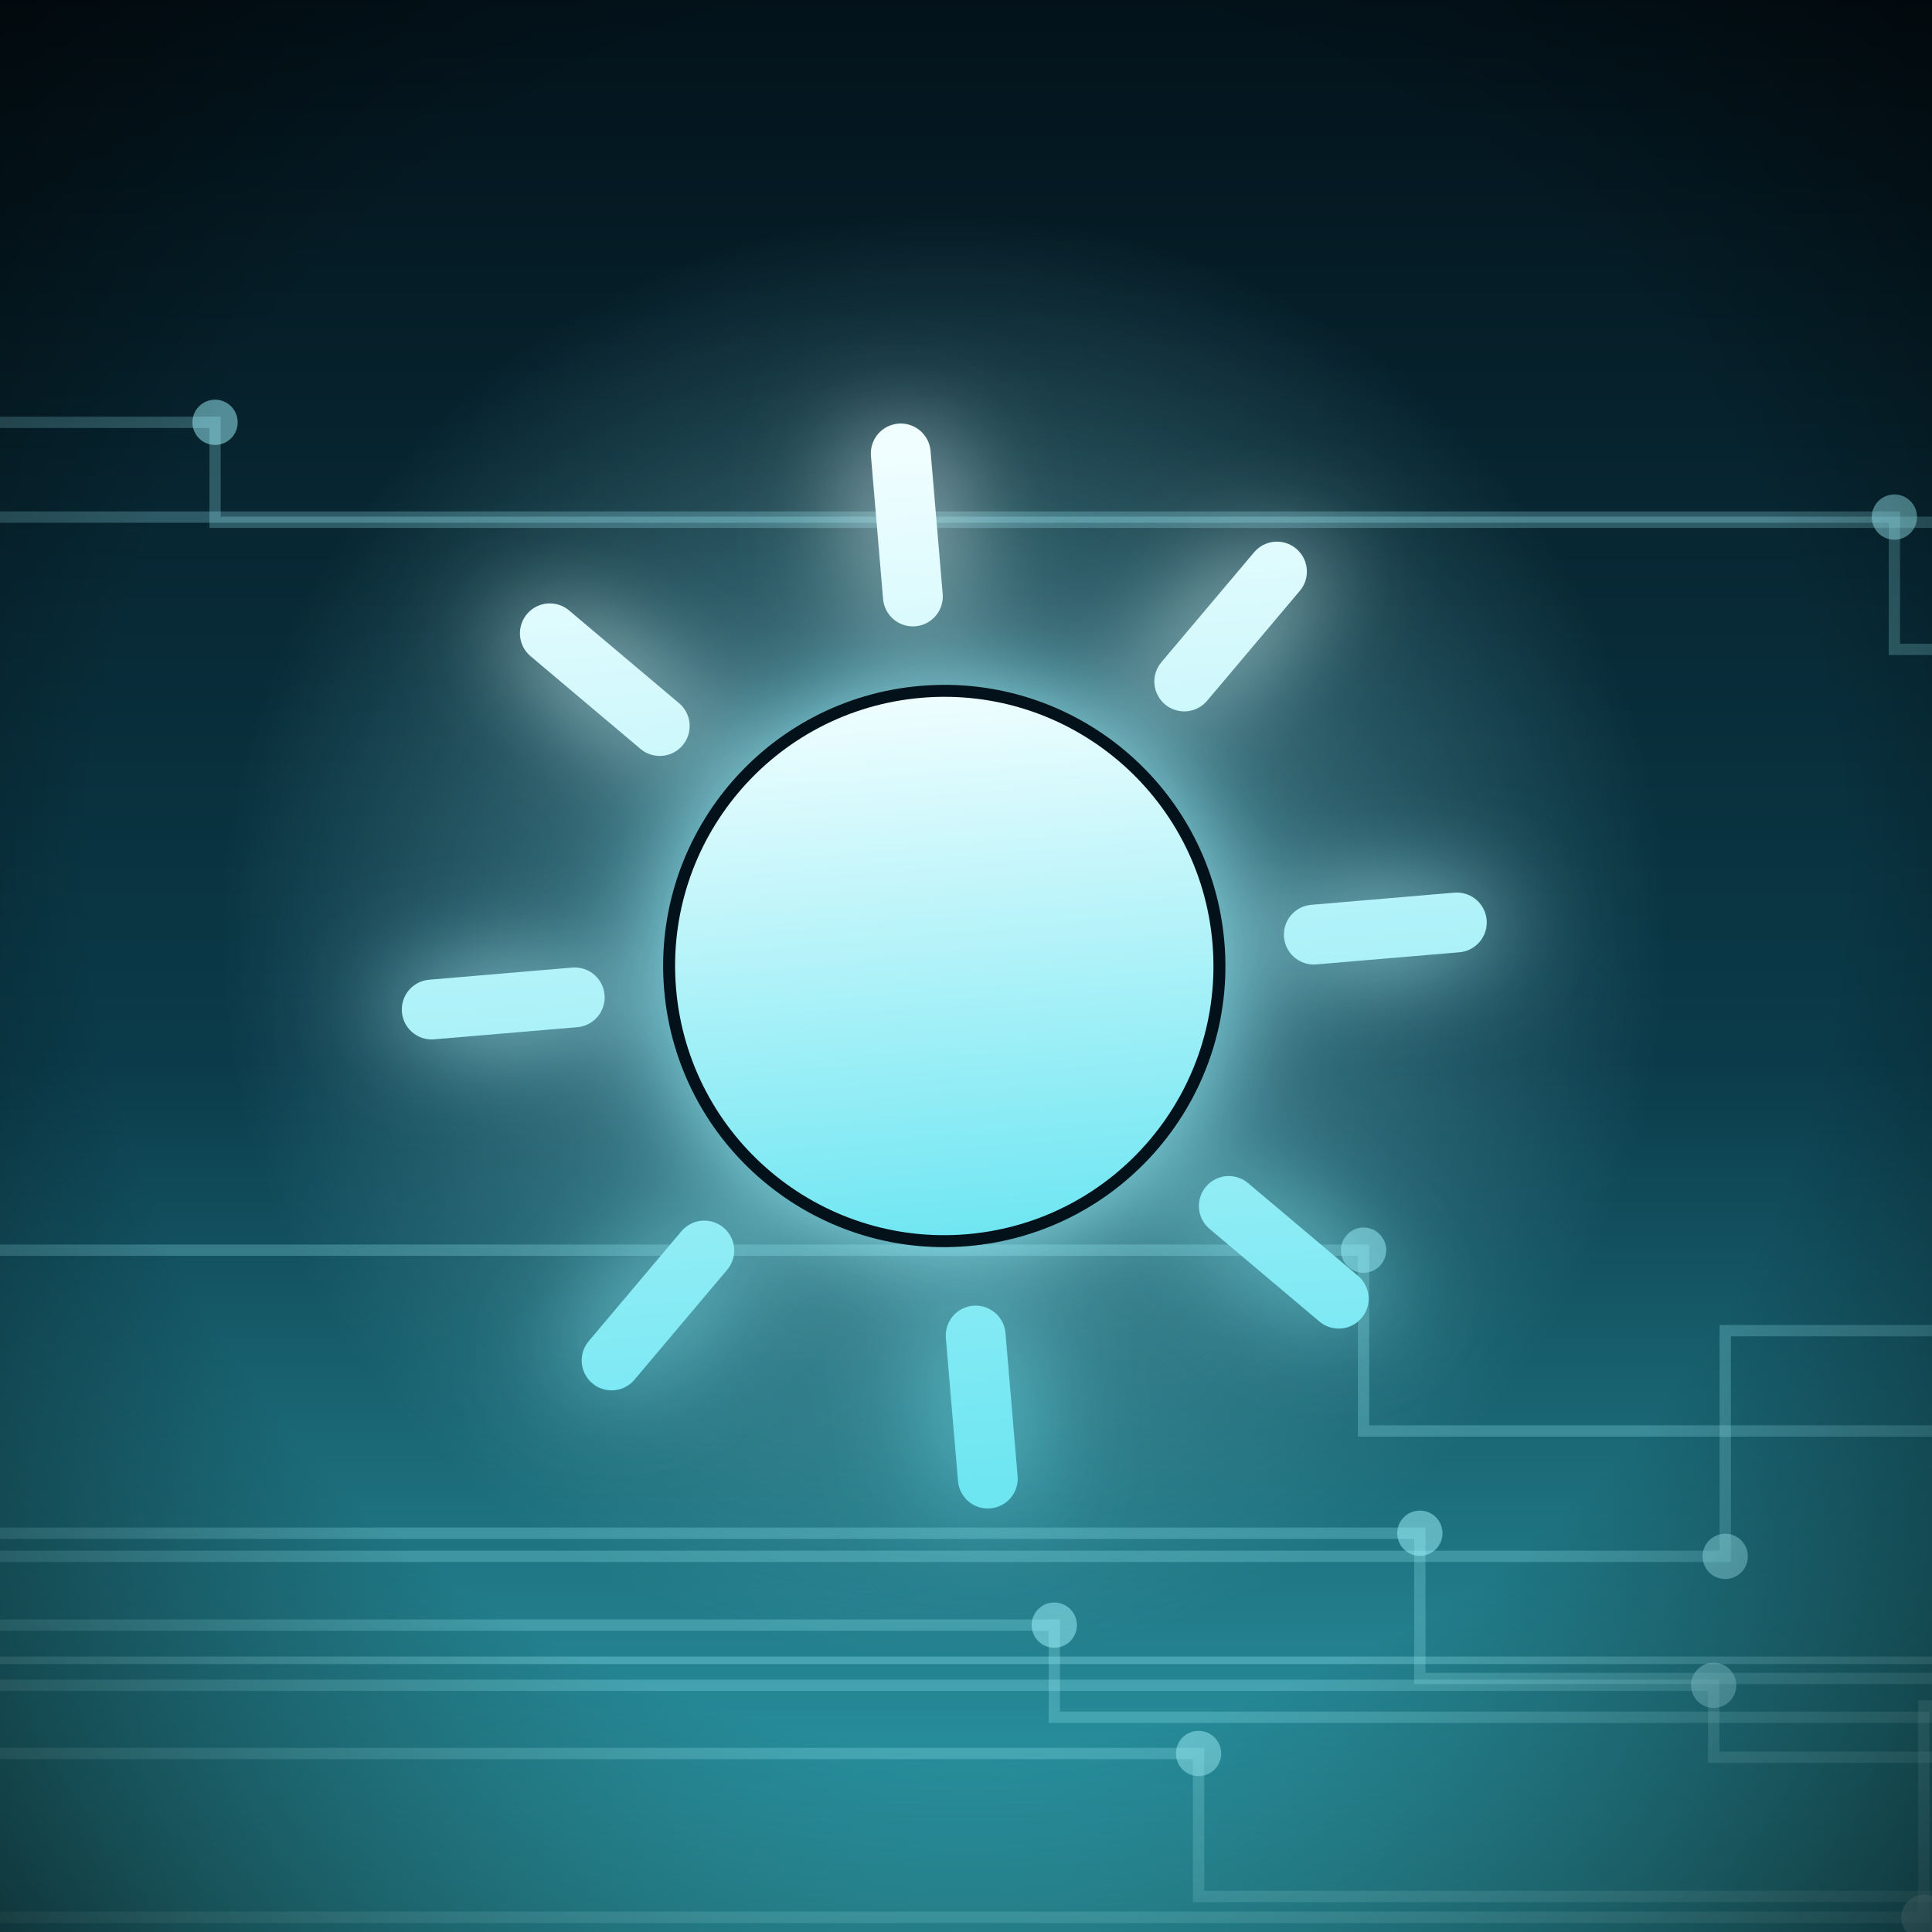
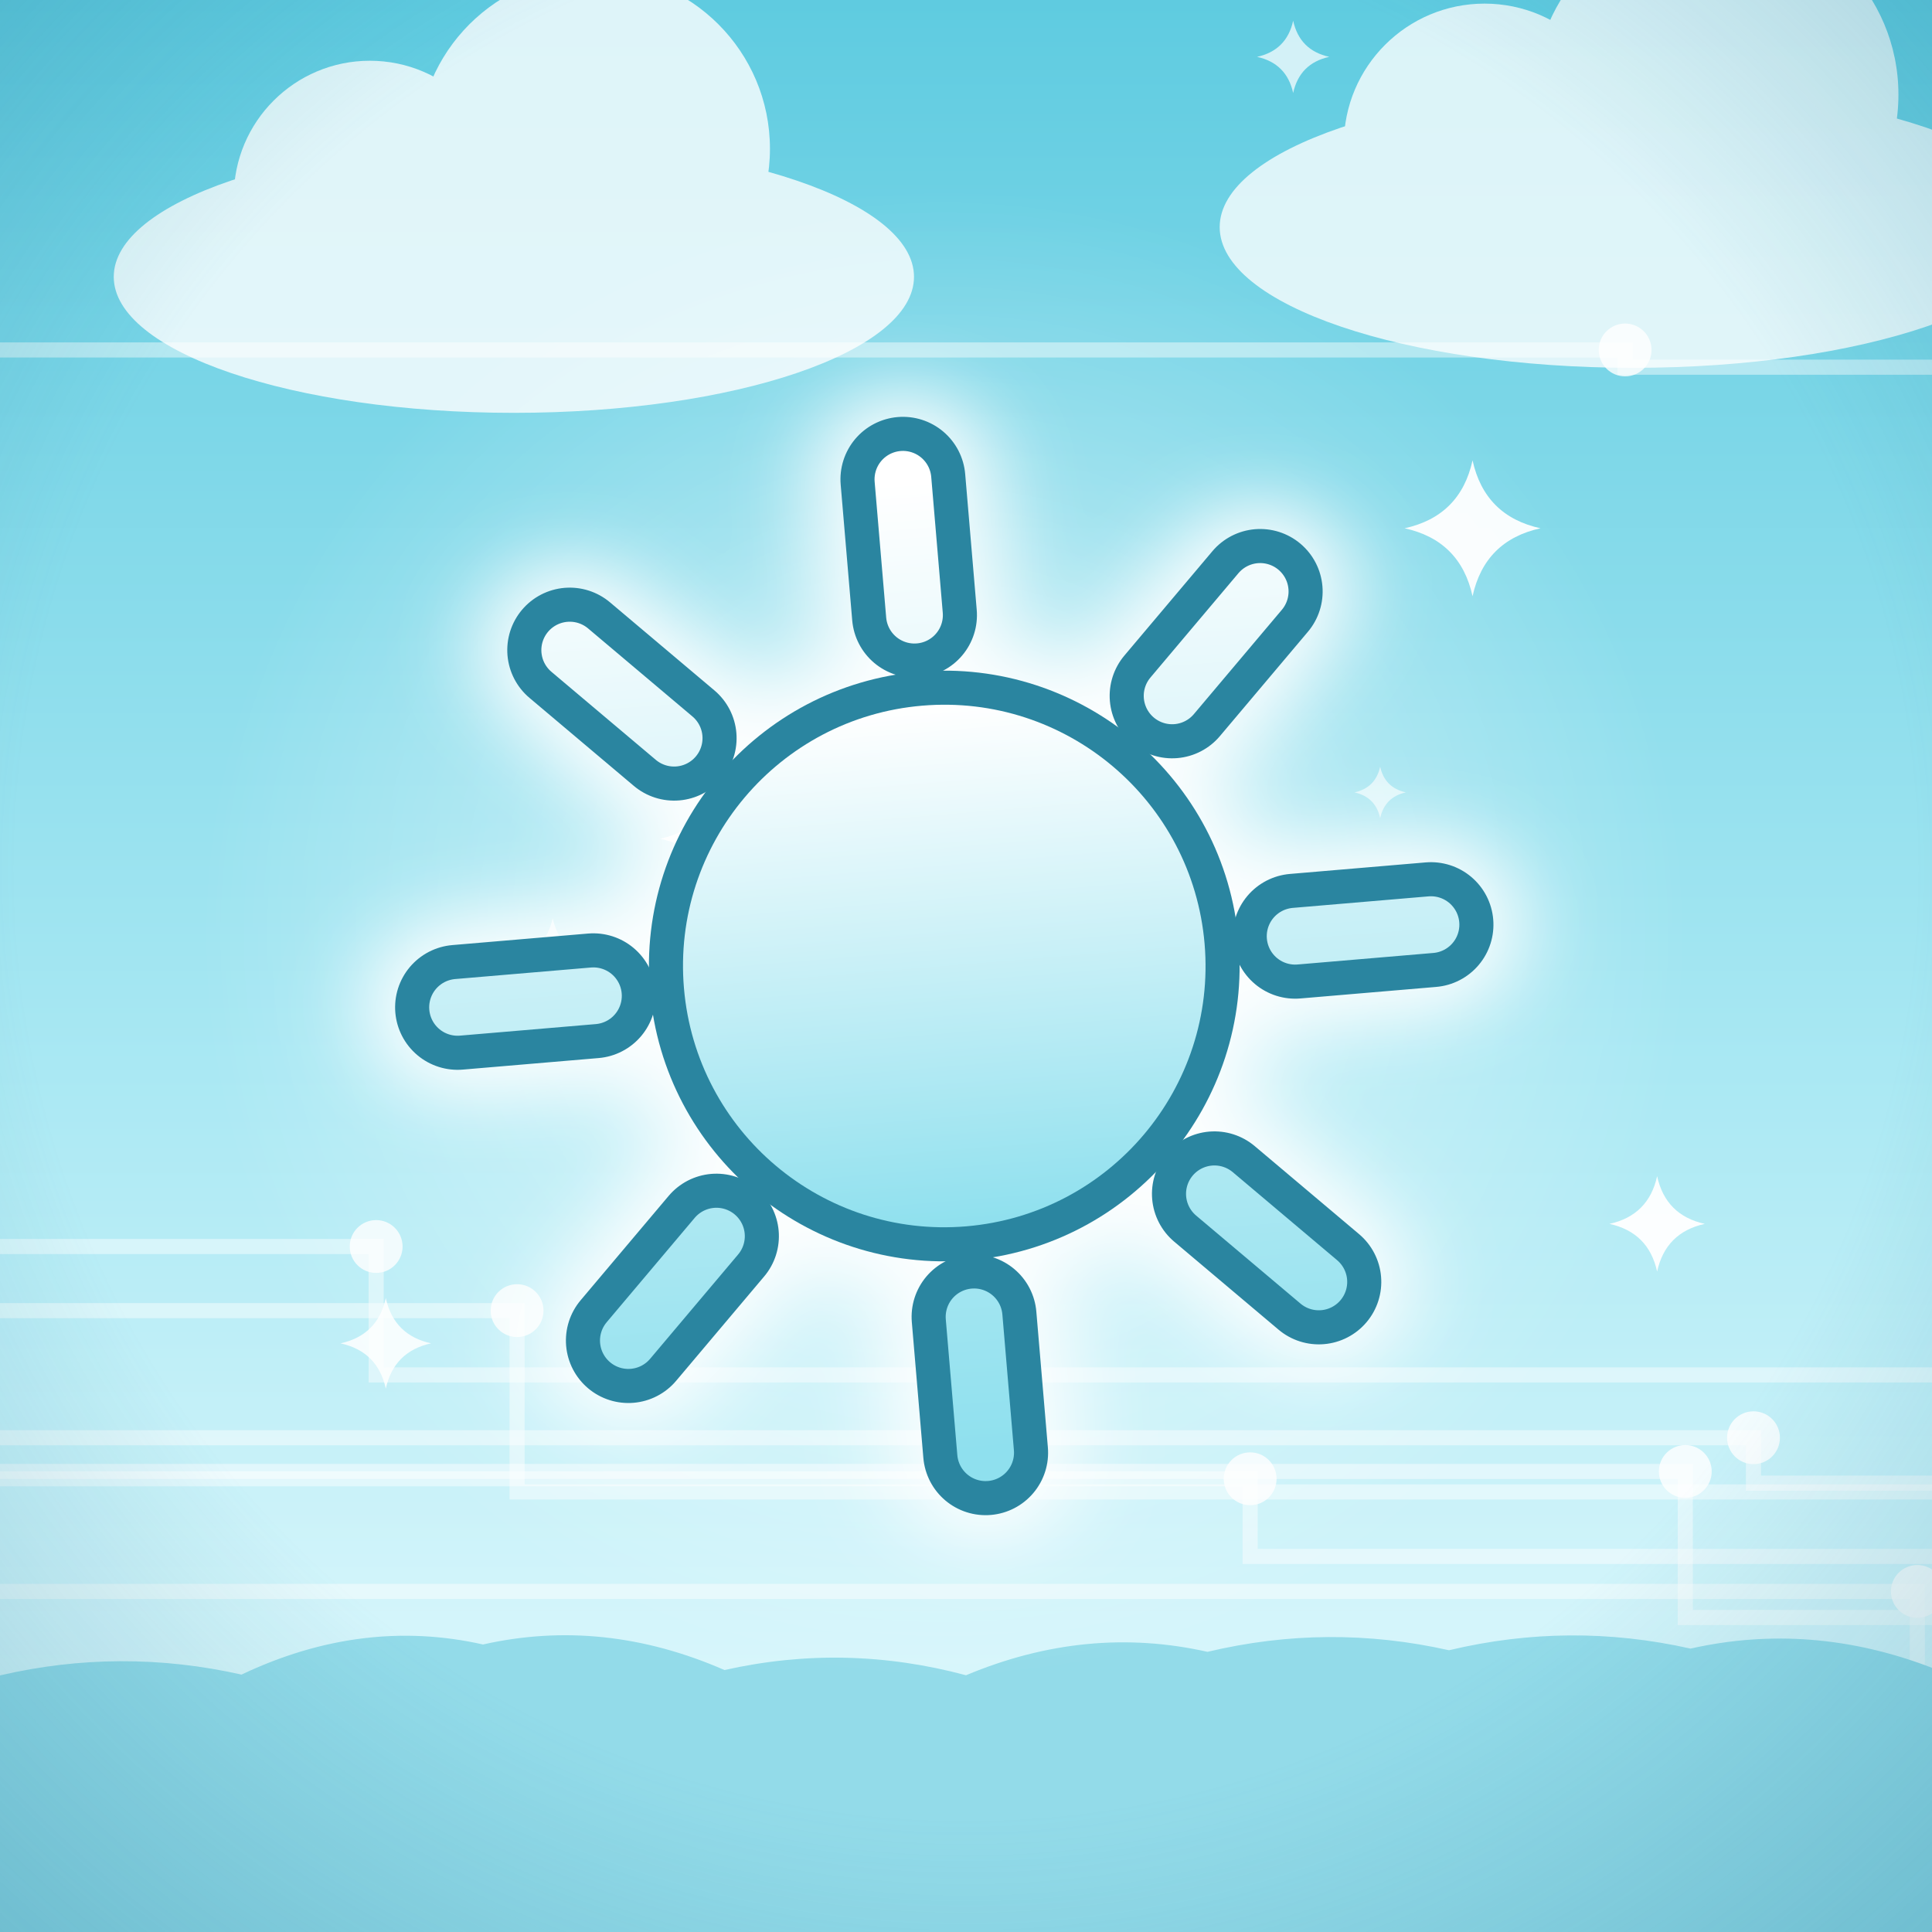
<svg xmlns="http://www.w3.org/2000/svg" viewBox="0 0 256 256" width="256" height="256">
  <defs>
    <linearGradient id="sky" x1="0" y1="0" x2="0" y2="1">
-       <stop offset="0" stop-color="#03121a" />
-       <stop offset=".55" stop-color="#0b3b4a" />
-       <stop offset="1" stop-color="#2fa3b0" />
+       <stop offset="0" stop-color="#5ecbe0" />
+       <stop offset=".55" stop-color="#a9e8f3" />
+       <stop offset="1" stop-color="#ecfcff" />
    </linearGradient>
    <radialGradient id="halo" cx=".5" cy=".5" r=".5">
-       <stop offset="0" stop-color="#9ff6ff" stop-opacity=".55" />
-       <stop offset="1" stop-color="#9ff6ff" stop-opacity="0" />
+       <stop offset="0" stop-color="#ffffff" stop-opacity=".85" />
+       <stop offset=".6" stop-color="#ffffff" stop-opacity=".25" />
+       <stop offset="1" stop-color="#ffffff" stop-opacity="0" />
    </radialGradient>
    <linearGradient id="gl" x1="0" y1="0" x2="0" y2="1">
-       <stop offset="0" stop-color="#f0feff" />
-       <stop offset="1" stop-color="#6ee6f2" />
+       <stop offset="0" stop-color="#ffffff" />
+       <stop offset="1" stop-color="#8fe0ee" />
    </linearGradient>
    <radialGradient id="vig" cx=".5" cy=".45" r=".75">
-       <stop offset=".6" stop-color="#000" stop-opacity="0" />
-       <stop offset="1" stop-color="#000" stop-opacity=".7" />
+       <stop offset=".65" stop-color="#2a85a0" stop-opacity="0" />
+       <stop offset="1" stop-color="#2a85a0" stop-opacity=".35" />
    </radialGradient>
    <filter id="blur" x="-30%" y="-30%" width="160%" height="160%">
-       <feGaussianBlur stdDeviation="9" />
+       <feGaussianBlur stdDeviation="7" />
    </filter>
-     <style>.k{fill:#03121a;opacity:.85}.ks{fill:none;stroke:#03121a;stroke-width:6;stroke-linecap:round;opacity:.8}.s{fill:none;stroke:url(#gl);stroke-linecap:round;stroke-linejoin:round}</style>
+     <style>.k{fill:#2a85a0;opacity:.9}.ks{fill:none;stroke:#2a85a0;stroke-width:6;stroke-linecap:round;opacity:.85}.s{fill:none;stroke:url(#gl);stroke-linecap:round;stroke-linejoin:round}</style>
  </defs>
  <rect width="256" height="256" fill="url(#sky)" />
-   <path d="M0 55.961H28.496v13.245H256" stroke="#9ff6ff" stroke-width="1.5" fill="none" opacity=".25" />
-   <circle cx="28.496" cy="55.961" r="3" fill="#9ff6ff" opacity=".5" />
-   <path d="M0 206.227H228.602v-29.907H256" stroke="#9ff6ff" stroke-width="1.5" fill="none" opacity=".25" />
-   <circle cx="228.602" cy="206.227" r="3" fill="#9ff6ff" opacity=".5" />
-   <path d="M0 203.159H188.138v19.246H256" stroke="#9ff6ff" stroke-width="1.5" fill="none" opacity=".25" />
-   <circle cx="188.138" cy="203.159" r="3" fill="#9ff6ff" opacity=".5" />
-   <path d="M0 165.651H180.677v23.96H256" stroke="#9ff6ff" stroke-width="1.5" fill="none" opacity=".25" />
-   <circle cx="180.677" cy="165.651" r="3" fill="#9ff6ff" opacity=".5" />
-   <path d="M0 254.057H254.927v-27.988H256" stroke="#9ff6ff" stroke-width="1.5" fill="none" opacity=".25" />
-   <circle cx="254.927" cy="254.057" r="3" fill="#9ff6ff" opacity=".5" />
-   <path d="M0 215.337H139.698v12.21H256" stroke="#9ff6ff" stroke-width="1.5" fill="none" opacity=".25" />
-   <circle cx="139.698" cy="215.337" r="3" fill="#9ff6ff" opacity=".5" />
-   <path d="M0 68.517H251.015v17.529H256" stroke="#9ff6ff" stroke-width="1.5" fill="none" opacity=".25" />
-   <circle cx="251.015" cy="68.517" r="3" fill="#9ff6ff" opacity=".5" />
-   <path d="M0 232.347H158.816v18.94H256" stroke="#9ff6ff" stroke-width="1.5" fill="none" opacity=".25" />
-   <circle cx="158.816" cy="232.347" r="3" fill="#9ff6ff" opacity=".5" />
-   <path d="M0 223.31H227.07v9.527H256" stroke="#9ff6ff" stroke-width="1.5" fill="none" opacity=".25" />
-   <circle cx="227.07" cy="223.31" r="3" fill="#9ff6ff" opacity=".5" />
-   <path d="M0 220H256" stroke="#9ff6ff" stroke-width="1" opacity=".3" />
-   <circle cx="125.121" cy="124" r="96" fill="url(#halo)" />
-   <g transform="translate(125.1214 128) rotate(-4.85494) scale(0.7925785) translate(-128 -128)">
-     <g filter="url(#blur)" opacity=".9" fill="#9ff6ff" stroke="#9ff6ff">
+   <g fill="#ffffff" opacity="0.792">
+     <ellipse cx="68.091" cy="36.679" rx="53.019" ry="18.026" />
+     <circle cx="49.005" cy="26.075" r="18.026" />
+     <circle cx="78.695" cy="19.713" r="23.328" />
+   </g>
+   <g fill="#ffffff" opacity="0.77">
+     <ellipse cx="216.455" cy="30.093" rx="54.84" ry="18.646" />
+     <circle cx="196.712" cy="19.125" r="18.646" />
+     <circle cx="227.423" cy="12.544" r="24.129" />
+   </g>
+   <path d="M0 195.945H165.651v10.289H256" stroke="#ffffff" stroke-width="2" fill="none" opacity=".45" />
+   <circle cx="165.651" cy="195.945" r="3.5" fill="#ffffff" opacity=".8" />
+   <path d="M0 210.872H254.057v24.79H256" stroke="#ffffff" stroke-width="2" fill="none" opacity=".45" />
+   <circle cx="254.057" cy="210.872" r="3.5" fill="#ffffff" opacity=".8" />
+   <path d="M0 46.371H215.337v2.285H256" stroke="#ffffff" stroke-width="2" fill="none" opacity=".45" />
+   <circle cx="215.337" cy="46.371" r="3.5" fill="#ffffff" opacity=".8" />
+   <path d="M0 173.665H68.517v24.026H256" stroke="#ffffff" stroke-width="2" fill="none" opacity=".45" />
+   <circle cx="68.517" cy="173.665" r="3.5" fill="#ffffff" opacity=".8" />
+   <path d="M0 190.508H232.347v6.019H256" stroke="#ffffff" stroke-width="2" fill="none" opacity=".45" />
+   <circle cx="232.347" cy="190.508" r="3.5" fill="#ffffff" opacity=".8" />
+   <path d="M0 194.976H223.31v19.35H256" stroke="#ffffff" stroke-width="2" fill="none" opacity=".45" />
+   <circle cx="223.31" cy="194.976" r="3.5" fill="#ffffff" opacity=".8" />
+   <path d="M0 165.169H49.843v17.016H256" stroke="#ffffff" stroke-width="2" fill="none" opacity=".45" />
+   <circle cx="49.843" cy="165.169" r="3.5" fill="#ffffff" opacity=".8" />
+   <path d="M0 256L0 222Q16 218.293 32 221.893Q48 214.302 64 217.902Q80 214.302 96 221.29Q112 217.69 128 221.979Q144 215.276 160 218.876Q176 215.067 192 218.667Q208 214.848 224 218.448Q240 214.848 256 220.992Q272 216.799 288 220.399L256 256z" fill="#93dbe9" />
+   <path d="M95.261 103.377Q96.658 109.741 103.022 111.138Q96.658 112.535 95.261 118.899Q93.864 112.535 87.5 111.138Q93.864 109.741 95.261 103.377z" fill="#ffffff" opacity="0.953" />
+   <path d="M219.577 155.852Q220.714 161.033 225.895 162.17Q220.714 163.307 219.577 168.488Q218.44 163.307 213.259 162.17Q218.44 161.033 219.577 155.852z" fill="#ffffff" opacity="0.95" />
+   <path d="M171.35 2.746Q172.212 6.671 176.137 7.533Q172.212 8.395 171.35 12.321Q170.488 8.395 166.562 7.533Q170.488 6.671 171.35 2.746z" fill="#ffffff" opacity="0.716" />
+   <path d="M182.88 101.587Q183.493 104.382 186.288 104.995Q183.493 105.609 182.88 108.403Q182.266 105.609 179.471 104.995Q182.266 104.382 182.88 101.587z" fill="#ffffff" opacity="0.621" />
+   <path d="M143.726 125.904Q144.904 131.268 150.268 132.445Q144.904 133.623 143.726 138.986Q142.549 133.623 137.185 132.445Q142.549 131.268 143.726 125.904z" fill="#ffffff" opacity="0.733" />
+   <path d="M73.234 121.666Q74.223 126.174 78.731 127.163Q74.223 128.153 73.234 132.661Q72.244 128.153 67.736 127.163Q72.244 126.174 73.234 121.666z" fill="#ffffff" opacity="0.683" />
+   <circle cx="125.121" cy="124" r="100" fill="url(#halo)" />
+   <g transform="translate(125.1214 128) rotate(-4.85494) scale(0.7525785) translate(-128 -128)">
+     <g filter="url(#blur)" opacity=".95" fill="#ffffff" stroke="#ffffff" stroke-width="22">
      <circle cx="128" cy="128" r="46" />
-       <g class="s" stroke-width="10">
+       <g fill="none" stroke="#ffffff" stroke-linecap="round" stroke-linejoin="round" data-o="1" stroke-width="32">
        <path d="M128 42v24M128 190v24M42 128h24M190 128h24M67 67l17 17M172 172l17 17M67 189l17-17M172 84l17-17" />
      </g>
    </g>
-     <g fill="url(#gl)" stroke="#03121a" stroke-width="2">
+     <g fill="#2a85a0" stroke="#2a85a0" stroke-width="12" stroke-linejoin="round">
+       <circle cx="128" cy="128" r="46" />
+       <g fill="none" stroke="#2a85a0" stroke-linecap="round" stroke-linejoin="round" data-o="1" stroke-width="22">
+         <path d="M128 42v24M128 190v24M42 128h24M190 128h24M67 67l17 17M172 172l17 17M67 189l17-17M172 84l17-17" />
+       </g>
+     </g>
+     <g fill="url(#gl)" stroke="none">
      <circle cx="128" cy="128" r="46" />
      <g class="s" stroke-width="10">
        <path d="M128 42v24M128 190v24M42 128h24M190 128h24M67 67l17 17M172 172l17 17M67 189l17-17M172 84l17-17" />
      </g>
    </g>
  </g>
+   <path d="M195.121 61Q196.741 68.38 204.121 70Q196.741 71.62 195.121 79Q193.501 71.62 186.121 70Q193.501 68.38 195.121 61z" fill="#ffffff" opacity="0.95" />
+   <path d="M51.121 172Q52.201 176.92 57.121 178Q52.201 179.08 51.121 184Q50.041 179.08 45.121 178Q50.041 176.92 51.121 172z" fill="#ffffff" opacity="0.85" />
  <rect width="256" height="256" fill="url(#vig)" />
</svg>
